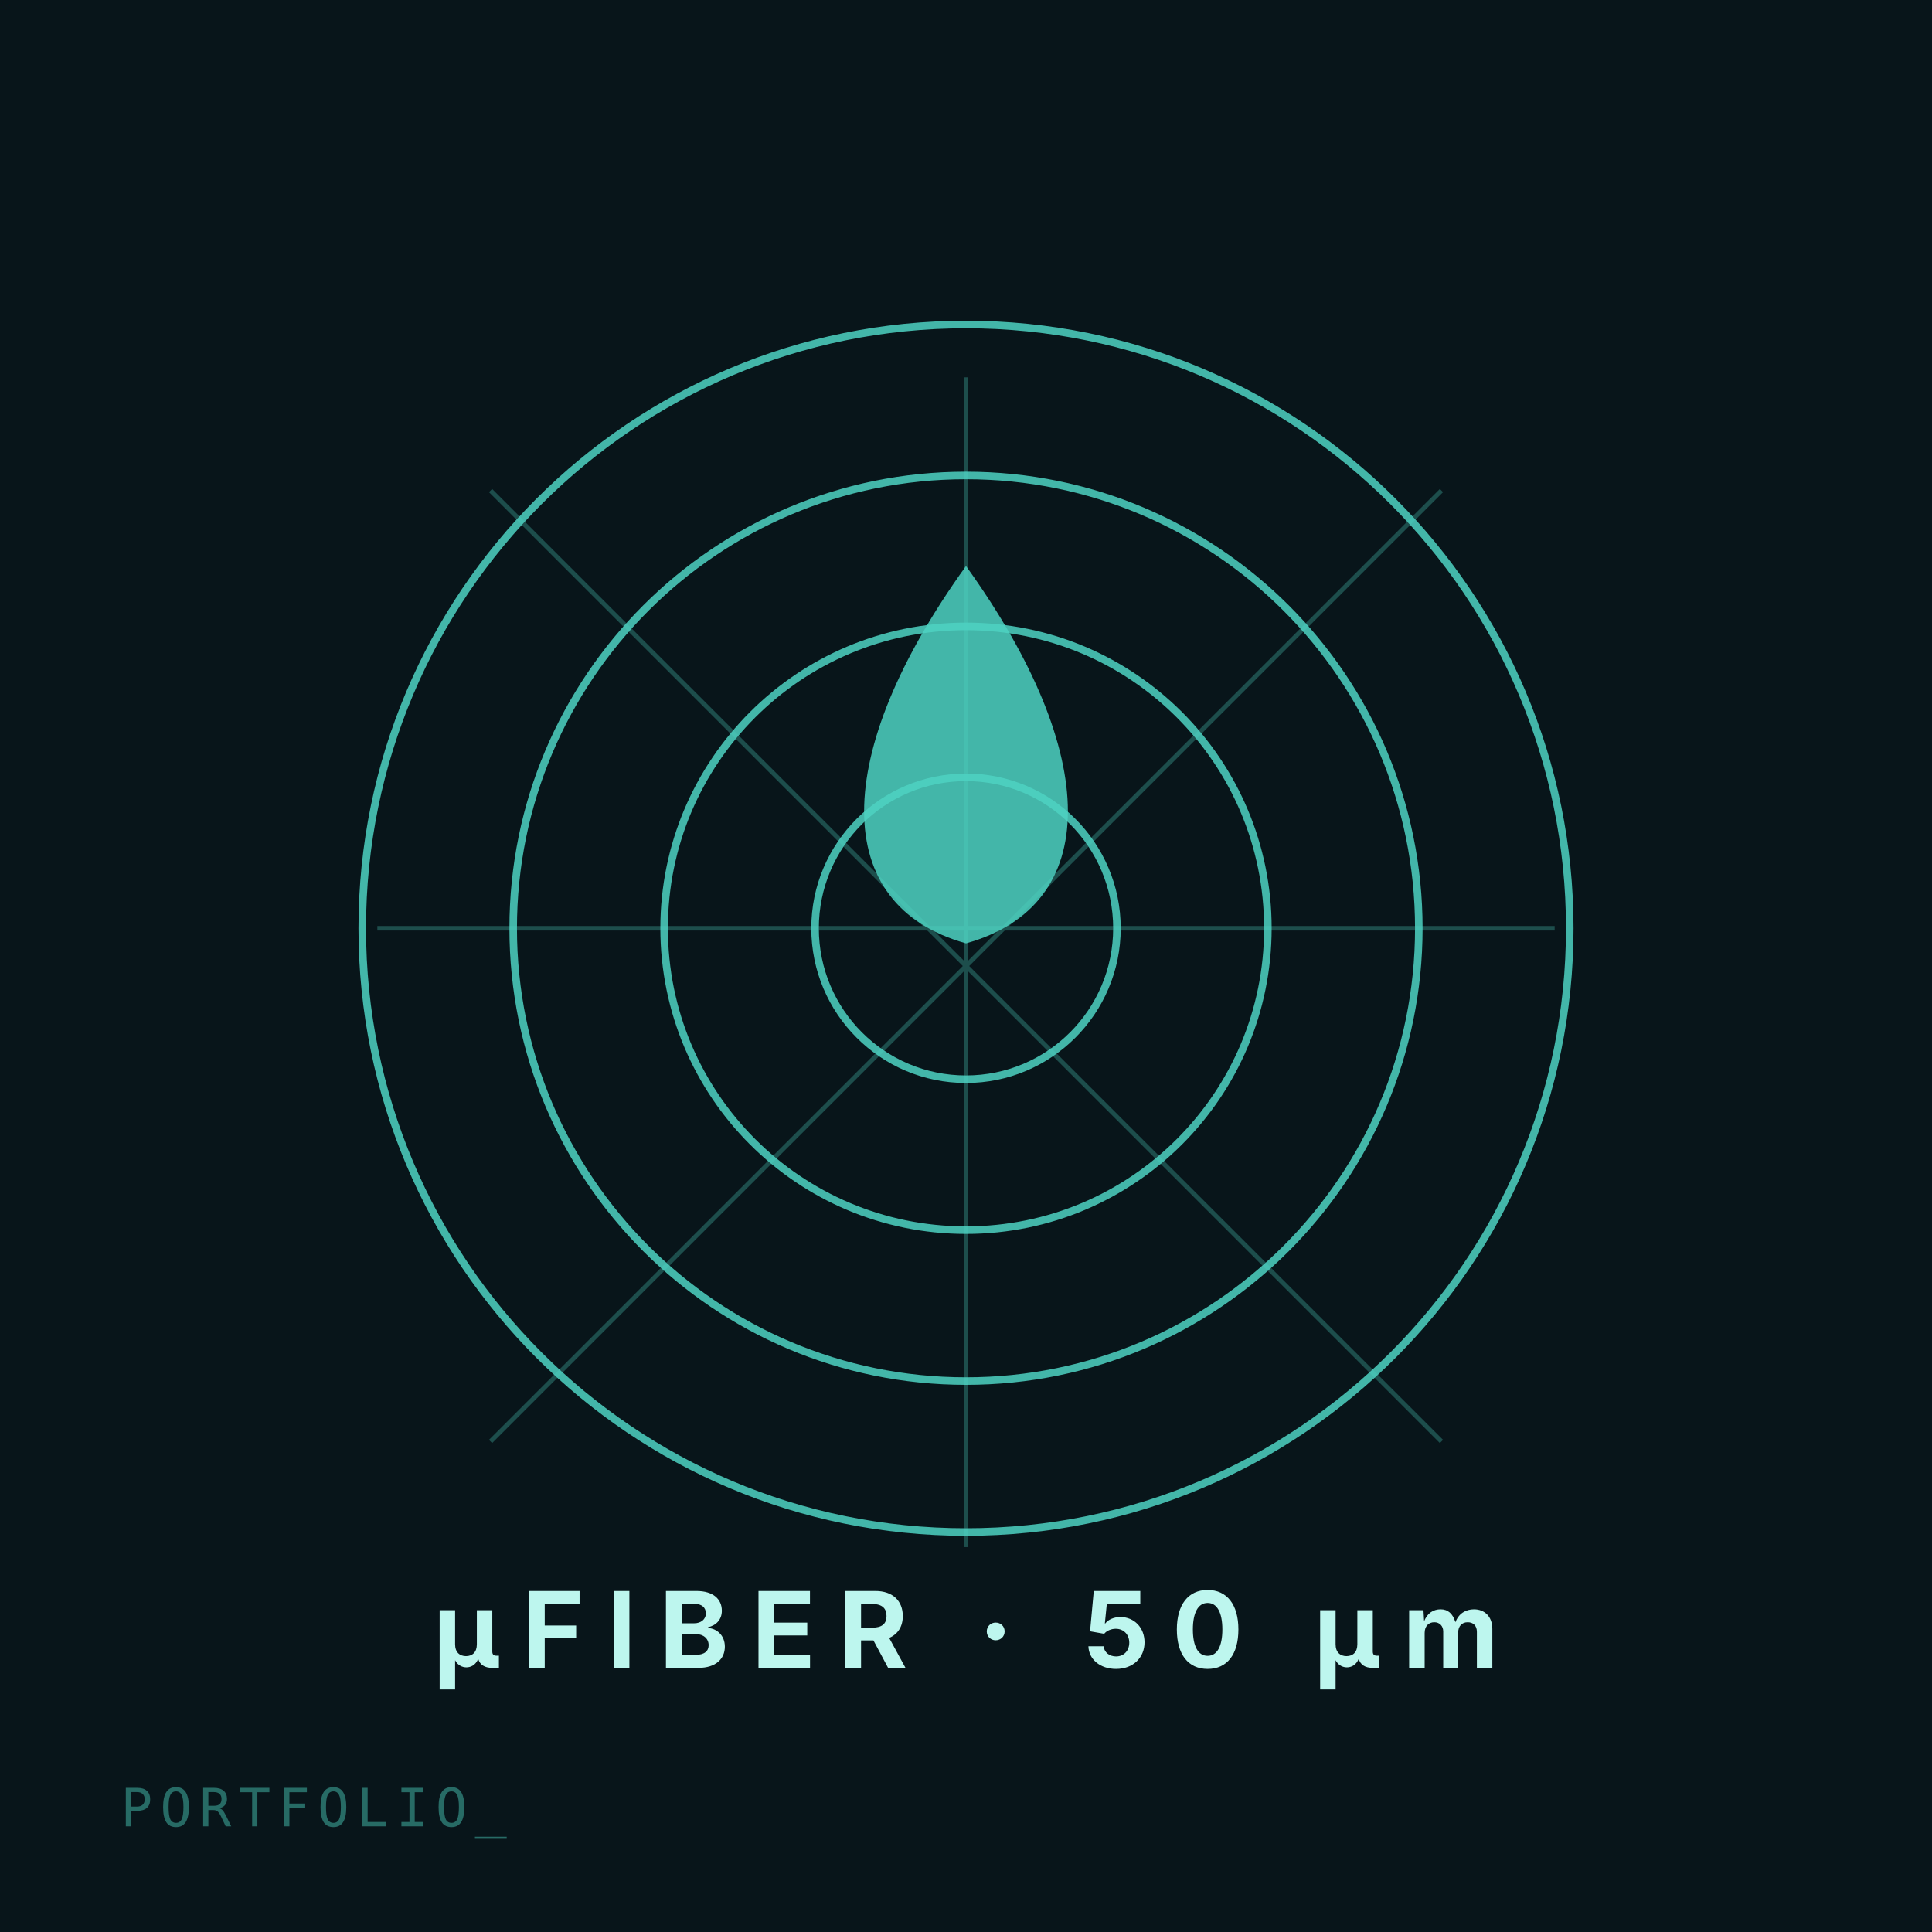
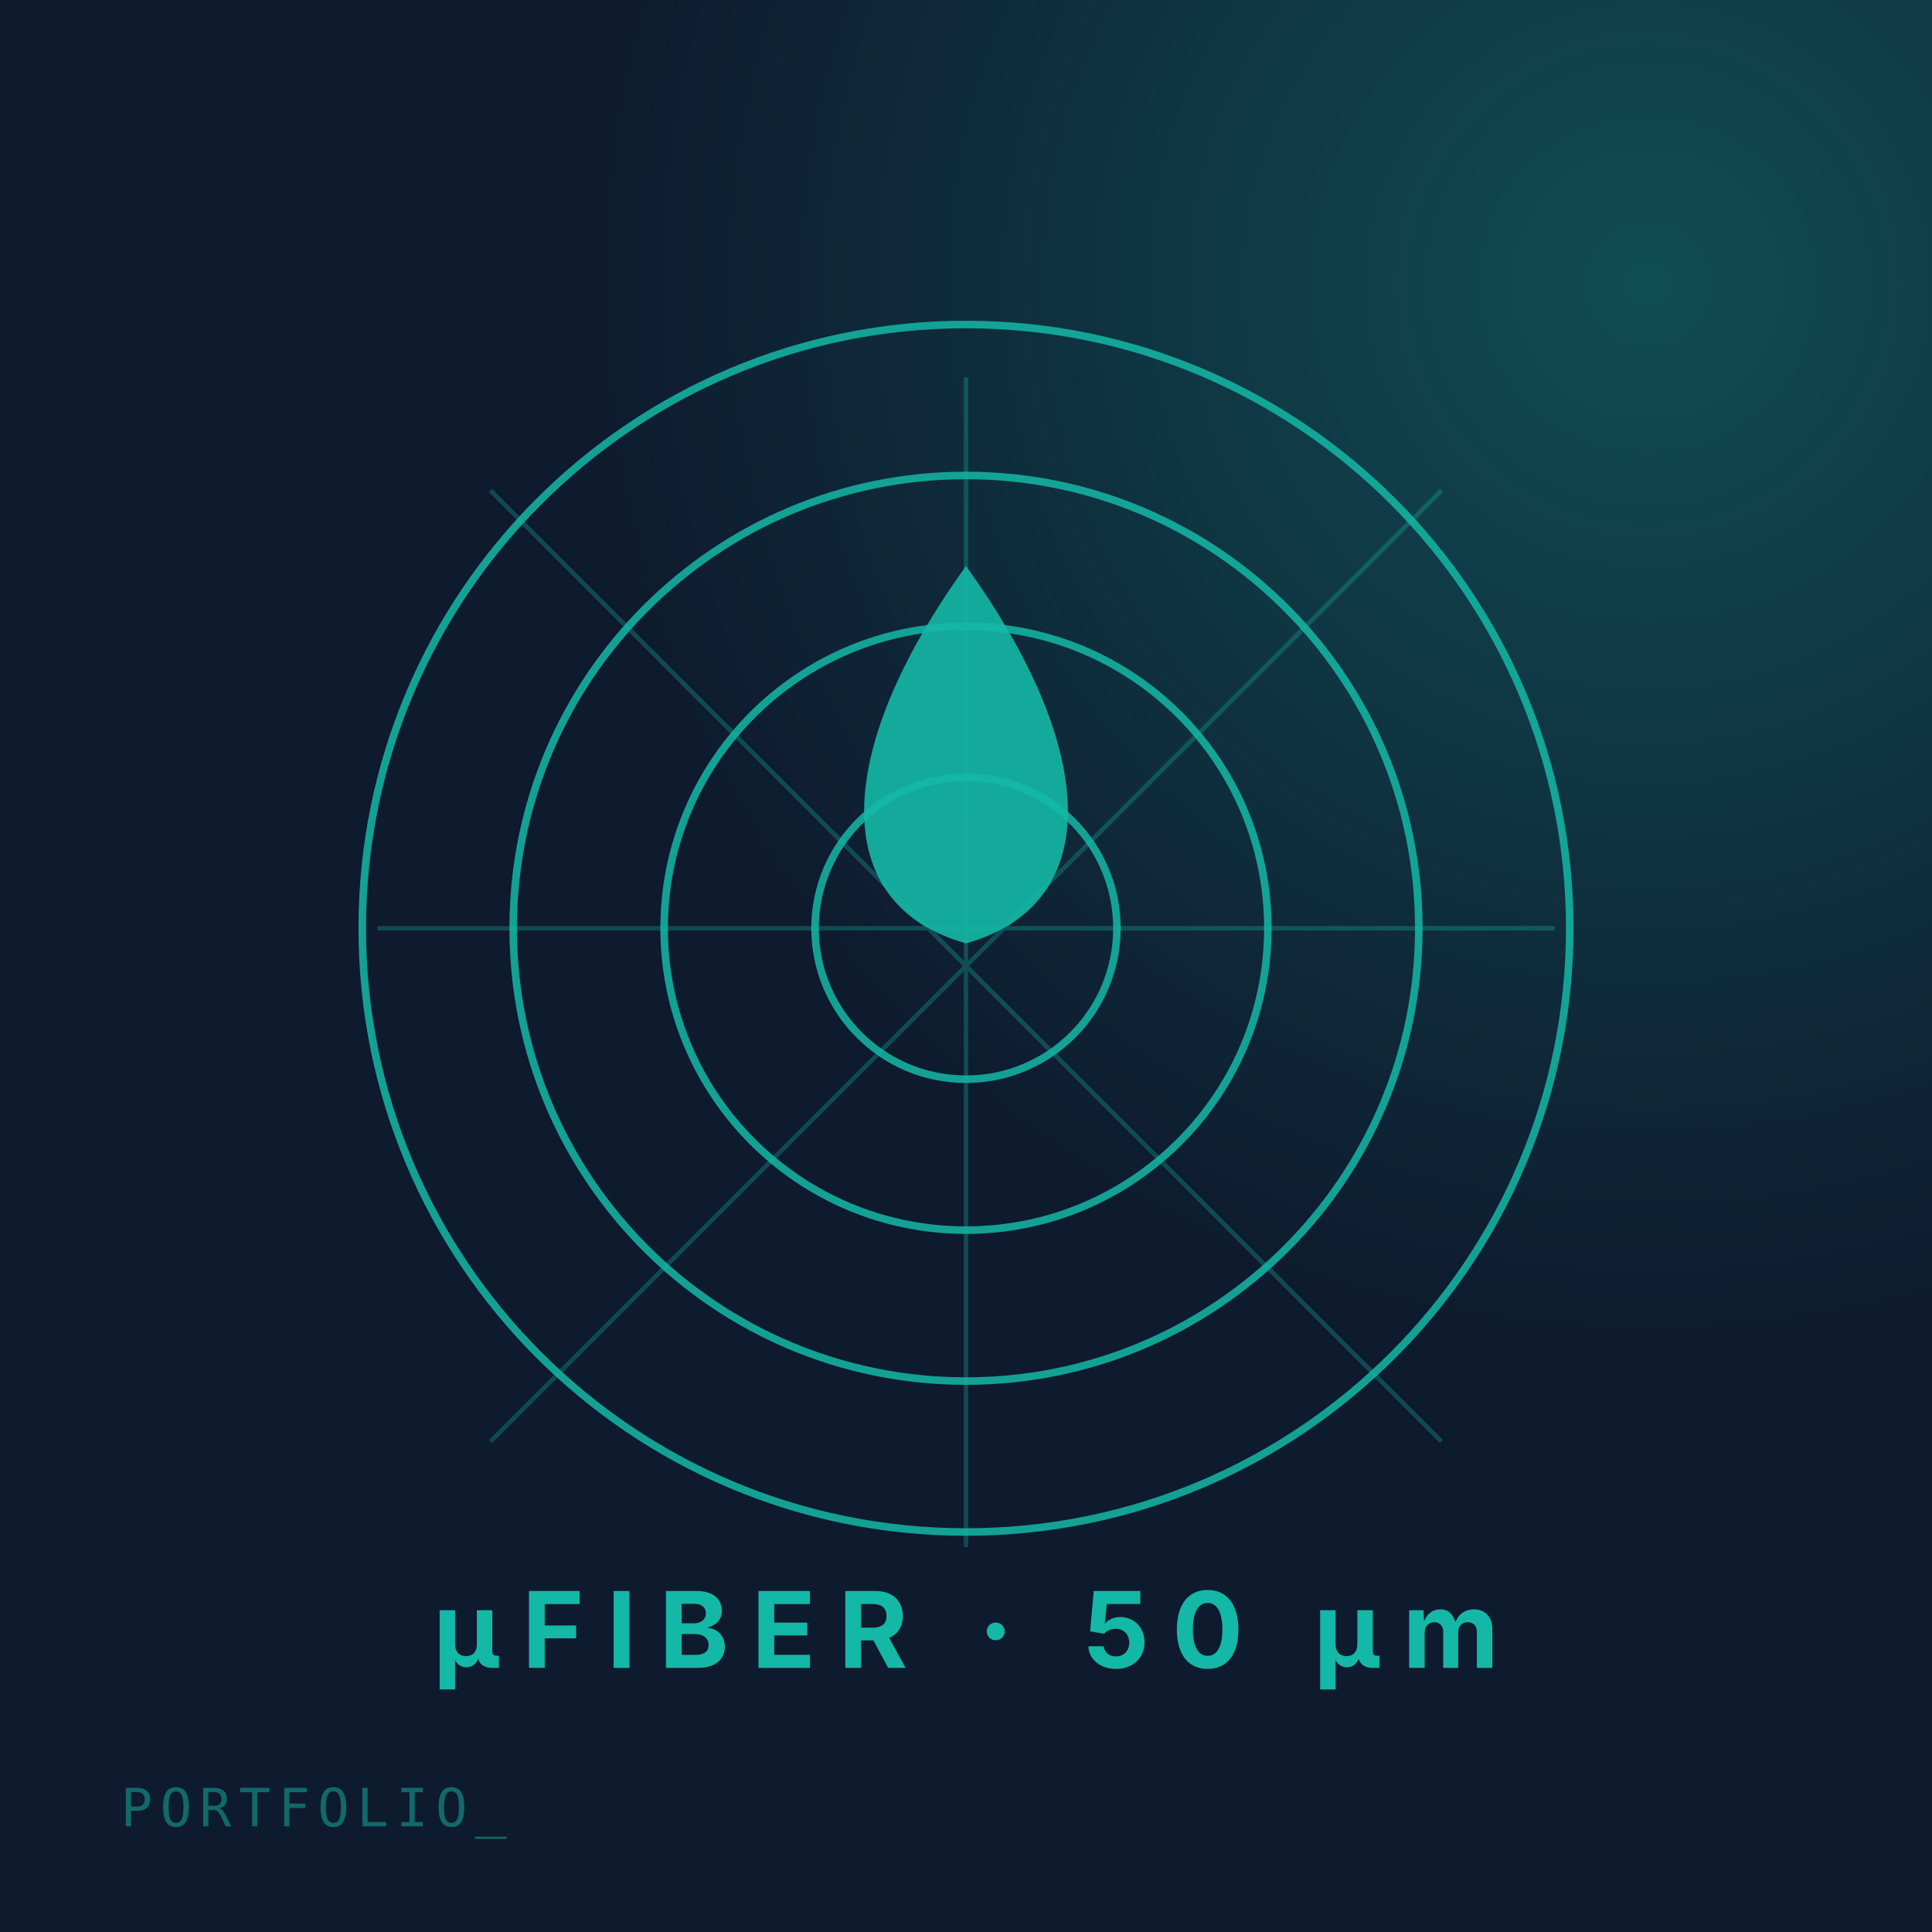
<svg xmlns="http://www.w3.org/2000/svg" viewBox="0 0 512 512" width="512" height="512">
-   <rect width="512" height="512" fill="#08151a" />
-   <g stroke="#4dd2c2" stroke-width="2" fill="none" opacity="0.85">
+   <defs>
+     <radialGradient id="g-14b8a6" cx="0.85" cy="0.15" r="0.55">
+       <stop offset="0" stop-color="#14b8a6" stop-opacity="0.32" />
+       <stop offset="1" stop-color="#14b8a6" stop-opacity="0" />
+     </radialGradient>
+   </defs>
+   <rect width="512" height="512" fill="#0e1a2e" />
+   <rect width="512" height="512" fill="url(#g-14b8a6)" />
+   <g stroke="#14b8a6" stroke-width="2" fill="none" opacity="0.85">
    <circle cx="256" cy="246" r="40" />
    <circle cx="256" cy="246" r="80" />
    <circle cx="256" cy="246" r="120" />
    <circle cx="256" cy="246" r="160" />
  </g>
-   <g stroke="#4dd2c2" stroke-width="1.2" opacity="0.3">
+   <g stroke="#14b8a6" stroke-width="1.2" opacity="0.3">
    <path d="M 100 246 L 412 246" />
    <path d="M 256 100 L 256 410" />
    <path d="M 130 130 L 382 382" />
    <path d="M 382 130 L 130 382" />
  </g>
-   <path d="M 256 150            C 292 200, 292 240, 256 250            C 220 240, 220 200, 256 150 Z" fill="#4dd2c2" opacity="0.85" />
-   <text x="256" y="442" text-anchor="middle" font-family="Inter, system-ui, sans-serif" font-size="28" font-weight="700" letter-spacing="6" fill="#bdf6ee">μFIBER · 50 μm</text>
-   <text x="32" y="484" font-family="JetBrains Mono, ui-monospace, monospace" font-size="14" letter-spacing="2" fill="#4dd2c2" opacity="0.45">PORTFOLIO_</text>
+   <path d="M 256 150            C 292 200, 292 240, 256 250            C 220 240, 220 200, 256 150 Z" fill="#14b8a6" opacity="0.9" />
+   <text x="256" y="442" text-anchor="middle" font-family="Inter, system-ui, sans-serif" font-size="28" font-weight="700" letter-spacing="6" fill="#14b8a6">μFIBER · 50 μm</text>
+   <text x="32" y="484" font-family="JetBrains Mono, ui-monospace, monospace" font-size="14" letter-spacing="2" fill="#14b8a6" opacity="0.5">PORTFOLIO_</text>
</svg>
